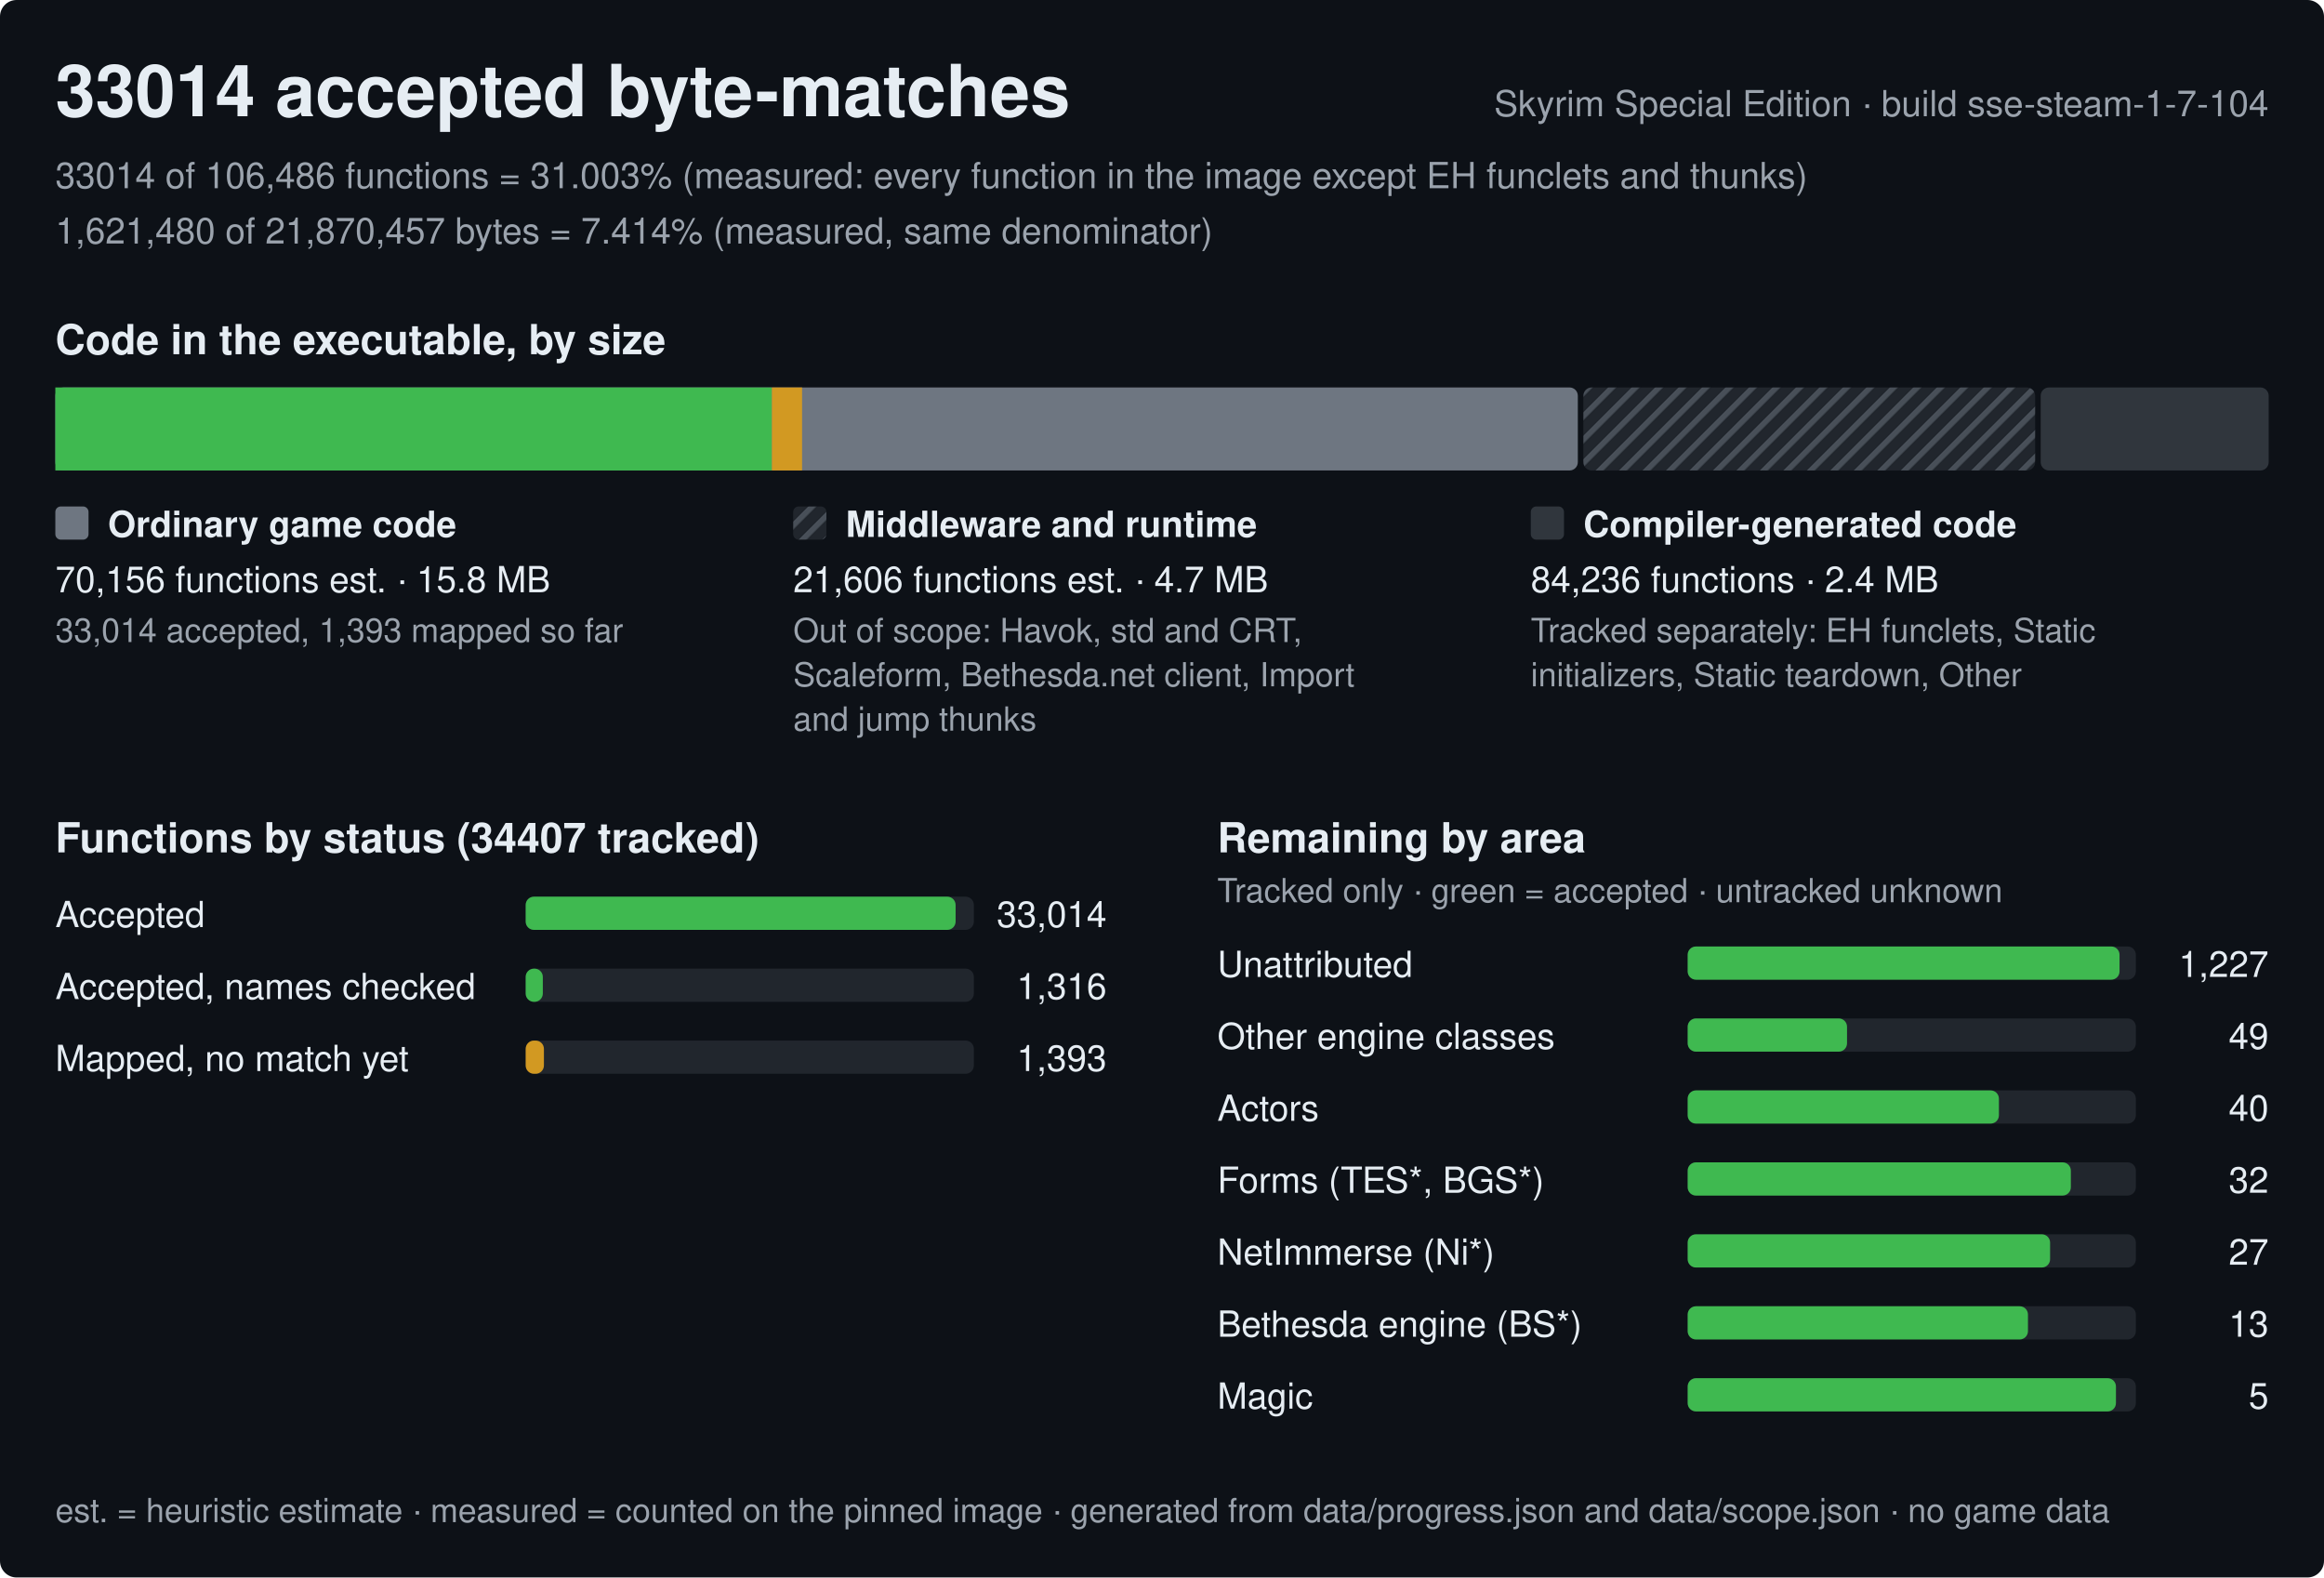
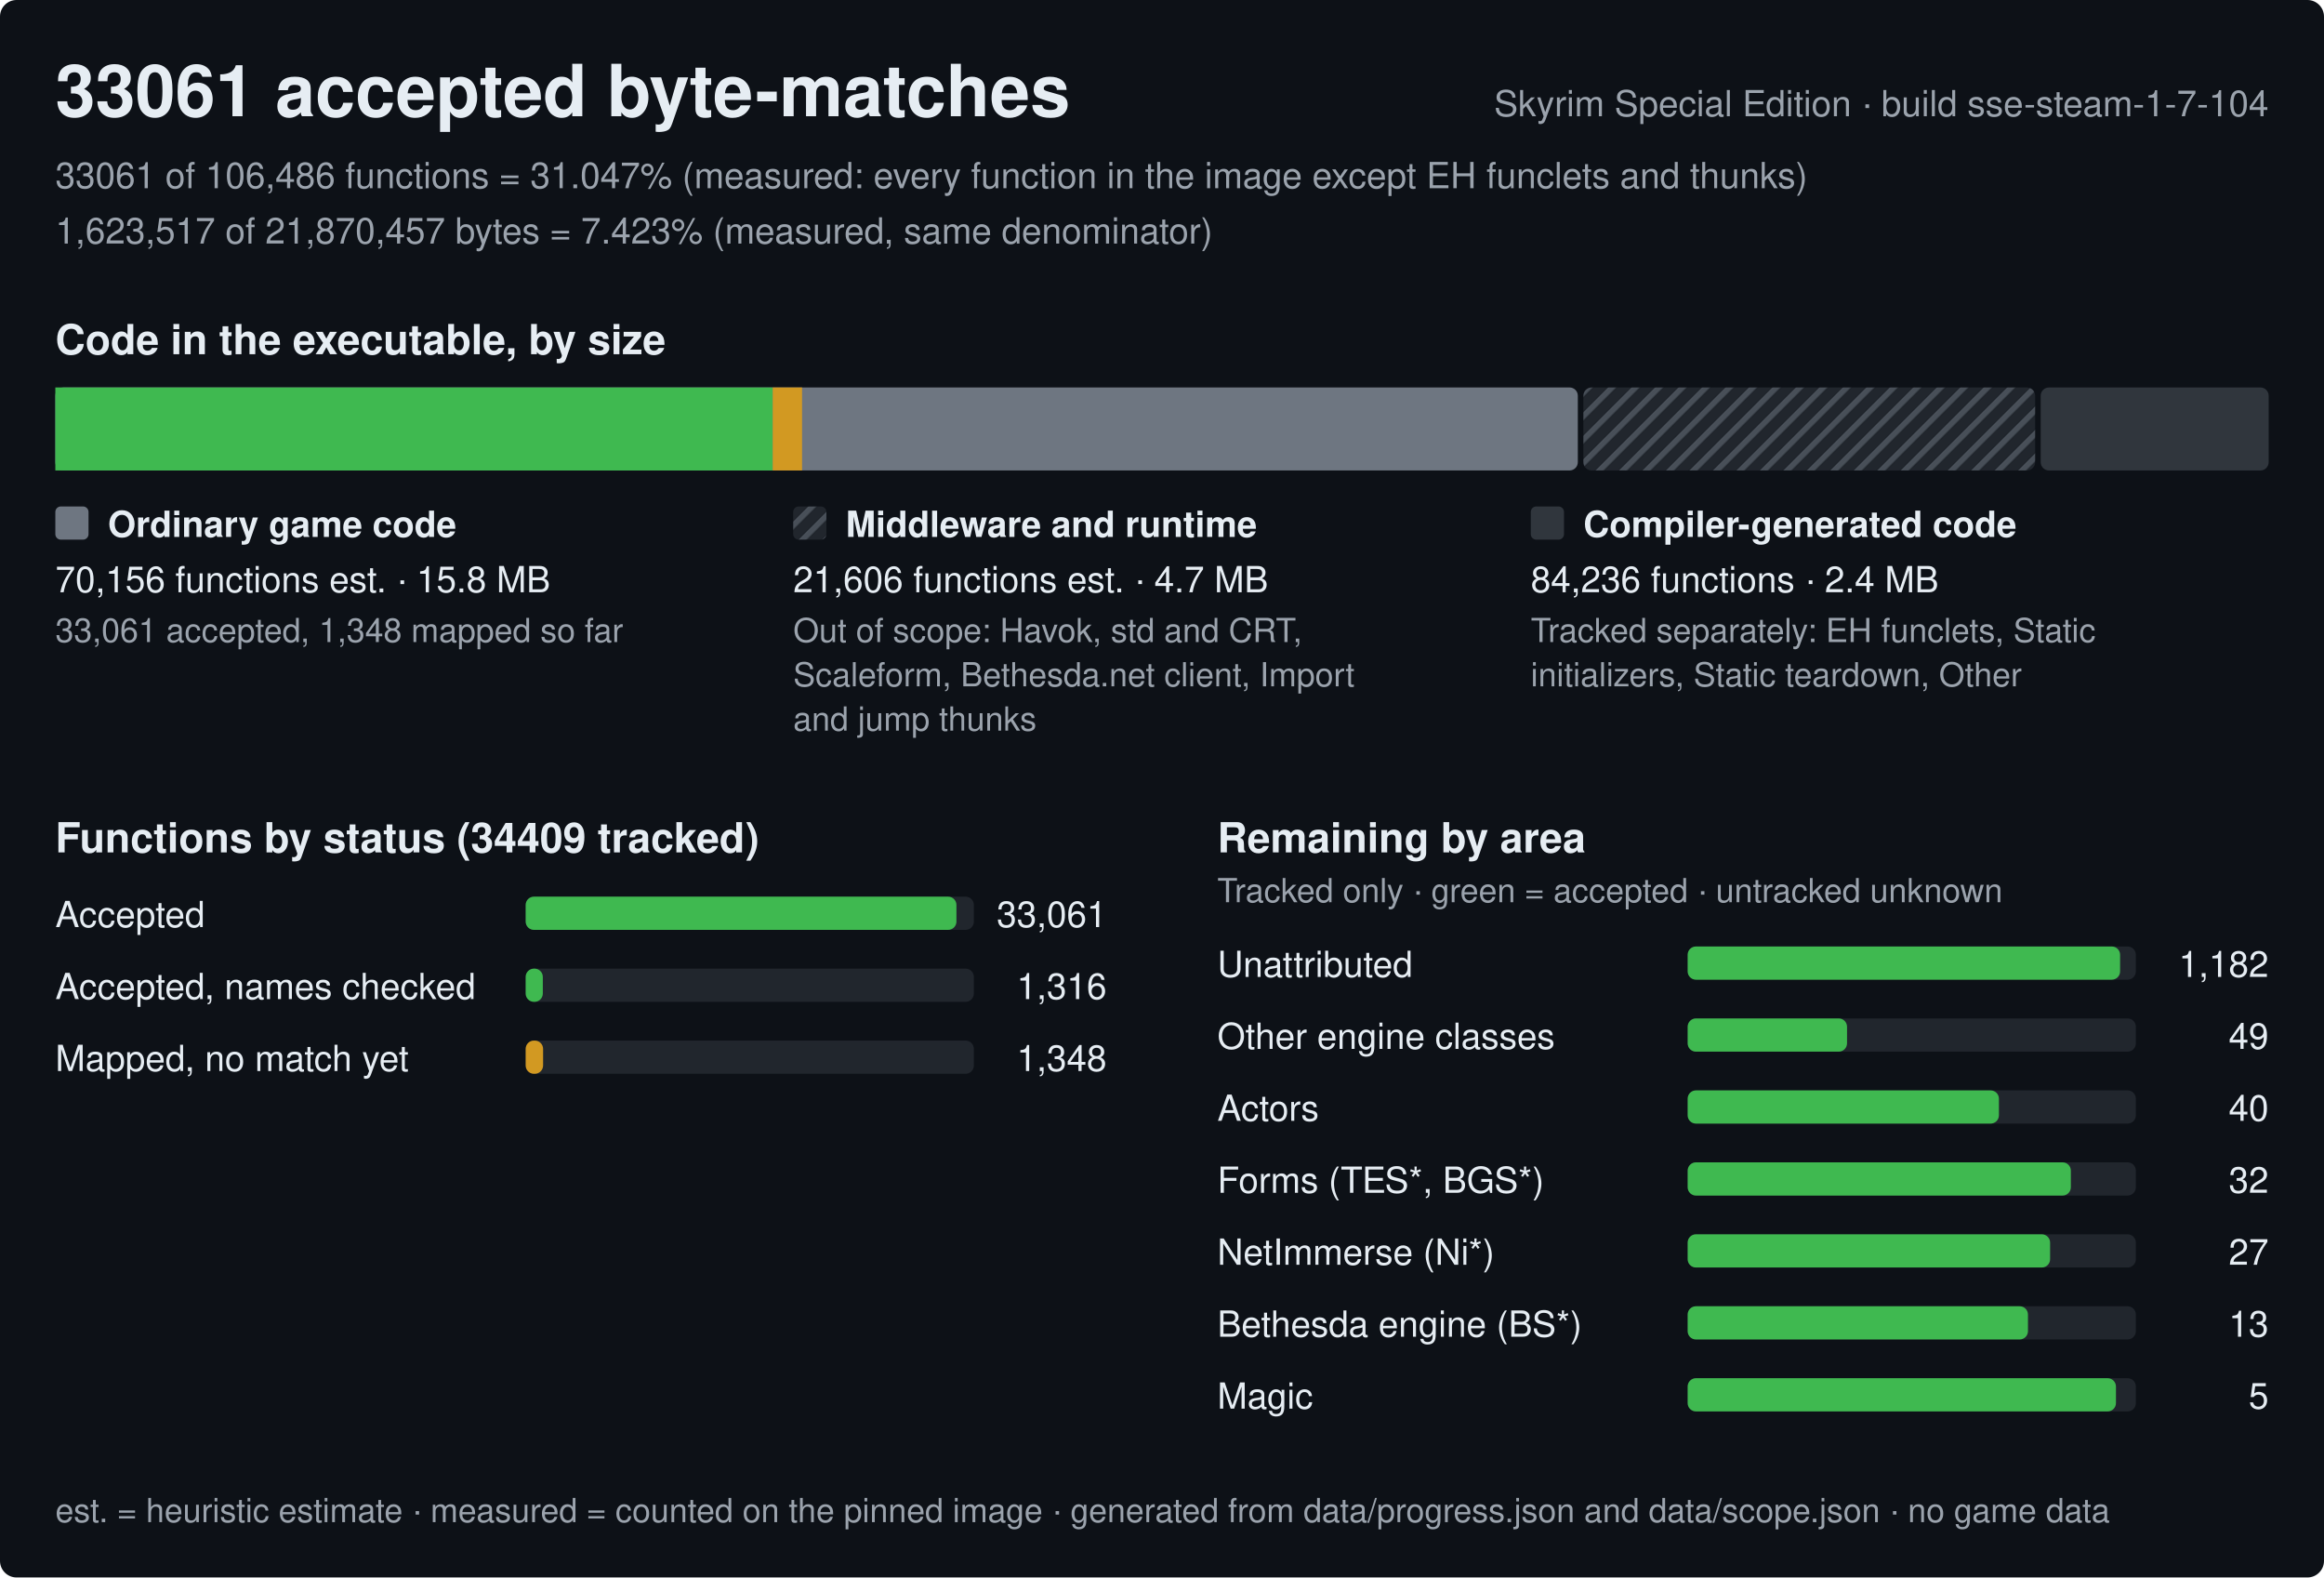
<svg xmlns="http://www.w3.org/2000/svg" width="840" height="570" viewBox="0 0 840 570" role="img" aria-label="Progress of the Skyrim Special Edition byte-matching reconstruction, build sse-steam-1-7-104">
  <style>text{font-family:-apple-system,BlinkMacSystemFont,'Segoe UI',Helvetica,Arial,sans-serif;fill:#e6edf3;white-space:pre}.h{font-size:26px;font-weight:600}.st{font-size:15px;font-weight:600}.lb{font-size:13px;font-weight:600}.bl{font-size:12px;font-weight:600;stroke:#0d1117;stroke-width:3px;paint-order:stroke;stroke-linejoin:round}.rl{font-size:13px}.fn{font-size:12px;fill:#9ba3ad}.mu{fill:#9ba3ad}</style>
  <defs>
    <pattern id="hx" width="6" height="6" patternUnits="userSpaceOnUse" patternTransform="rotate(45)">
      <rect width="6" height="6" fill="#21262d" />
      <rect width="2" height="6" fill="#484f58" />
    </pattern>
  </defs>
  <rect width="840" height="570" rx="6" fill="#0d1117" />
-   <text x="20" y="42" class="h">33014 accepted byte-matches</text>
+   <text x="20" y="42" class="h">33061 accepted byte-matches</text>
  <text x="820" y="42" class="rl mu" text-anchor="end">Skyrim Special Edition · build sse-steam-1-7-104</text>
-   <text x="20" y="68" class="rl mu">33014 of 106,486 functions = 31.003% (measured: every function in the image except EH funclets and thunks)</text>
-   <text x="20" y="88" class="rl mu">1,621,480 of 21,870,457 bytes = 7.414% (measured, same denominator)</text>
+   <text x="20" y="68" class="rl mu">33061 of 106,486 functions = 31.047% (measured: every function in the image except EH funclets and thunks)</text>
+   <text x="20" y="88" class="rl mu">1,623,517 of 21,870,457 bytes = 7.423% (measured, same denominator)</text>
  <text x="20" y="128" class="st">Code in the executable, by size</text>
  <rect x="20" y="140" width="550.3" height="30" rx="3" fill="#6e7681" />
-   <rect x="20" y="140" width="259" height="30" fill="#3fb950" />
-   <rect x="279" y="140" width="10.9" height="30" fill="#d29922" />
+   <rect x="20" y="140" width="259.3" height="30" fill="#3fb950" />
+   <rect x="279.3" y="140" width="10.6" height="30" fill="#d29922" />
  <rect x="572.3" y="140" width="163.3" height="30" rx="3" fill="url(#hx)" />
  <rect x="737.6" y="140" width="82.4" height="30" rx="3" fill="#30363d" />
  <rect x="20" y="183" width="12" height="12" rx="2" fill="#6e7681" />
  <text x="39" y="194" class="lb">Ordinary game code</text>
  <text x="20" y="214" class="rl">70,156 functions est. · 15.8 MB</text>
-   <text x="20" y="232" class="fn">33,014 accepted, 1,393 mapped so far</text>
+   <text x="20" y="232" class="fn">33,061 accepted, 1,348 mapped so far</text>
  <rect x="286.7" y="183" width="12" height="12" rx="2" fill="url(#hx)" />
  <text x="305.7" y="194" class="lb">Middleware and runtime</text>
  <text x="286.7" y="214" class="rl">21,606 functions est. · 4.7 MB</text>
  <text x="286.7" y="232" class="fn">Out of scope: Havok, std and CRT,</text>
  <text x="286.7" y="248" class="fn">Scaleform, Bethesda.net client, Import</text>
  <text x="286.7" y="264" class="fn">and jump thunks</text>
  <rect x="553.3" y="183" width="12" height="12" rx="2" fill="#30363d" />
  <text x="572.3" y="194" class="lb">Compiler-generated code</text>
  <text x="553.3" y="214" class="rl">84,236 functions · 2.4 MB</text>
  <text x="553.3" y="232" class="fn">Tracked separately: EH funclets, Static</text>
  <text x="553.3" y="248" class="fn">initializers, Static teardown, Other</text>
-   <text x="20" y="308" class="st">Functions by status (34407 tracked)</text>
+   <text x="20" y="308" class="st">Functions by status (34409 tracked)</text>
  <text x="20" y="335" class="rl">Accepted</text>
  <rect x="190" y="324" width="162.0" height="12" rx="3" fill="#21262d" />
-   <rect x="190" y="324" width="155.4" height="12" rx="3" fill="#3fb950" />
-   <text x="400.0" y="335" class="rl" text-anchor="end">33,014</text>
+   <rect x="190" y="324" width="155.7" height="12" rx="3" fill="#3fb950" />
+   <text x="400.0" y="335" class="rl" text-anchor="end">33,061</text>
  <text x="20" y="361" class="rl">Accepted, names checked</text>
  <rect x="190" y="350" width="162.0" height="12" rx="3" fill="#21262d" />
  <rect x="190" y="350" width="6.2" height="12" rx="3" fill="#3fb950" />
  <text x="400.0" y="361" class="rl" text-anchor="end">1,316</text>
  <text x="20" y="387" class="rl">Mapped, no match yet</text>
  <rect x="190" y="376" width="162.0" height="12" rx="3" fill="#21262d" />
-   <rect x="190" y="376" width="6.6" height="12" rx="3" fill="#d29922" />
-   <text x="400.0" y="387" class="rl" text-anchor="end">1,393</text>
+   <rect x="190" y="376" width="6.3" height="12" rx="3" fill="#d29922" />
+   <text x="400.0" y="387" class="rl" text-anchor="end">1,348</text>
  <text x="440.0" y="308" class="st">Remaining by area</text>
  <text x="440.0" y="326" class="fn">Tracked only · green = accepted · untracked unknown</text>
  <text x="440.0" y="353" class="rl">Unattributed</text>
  <rect x="610.0" y="342" width="162.0" height="12" rx="3" fill="#21262d" />
-   <rect x="610.0" y="342" width="156.1" height="12" rx="3" fill="#3fb950" />
-   <text x="820.0" y="353" class="rl" text-anchor="end">1,227</text>
+   <rect x="610.0" y="342" width="156.3" height="12" rx="3" fill="#3fb950" />
+   <text x="820.0" y="353" class="rl" text-anchor="end">1,182</text>
  <text x="440.0" y="379" class="rl">Other engine classes</text>
  <rect x="610.0" y="368" width="162.0" height="12" rx="3" fill="#21262d" />
  <rect x="610.0" y="368" width="57.6" height="12" rx="3" fill="#3fb950" />
  <text x="820.0" y="379" class="rl" text-anchor="end">49</text>
  <text x="440.0" y="405" class="rl">Actors</text>
  <rect x="610.0" y="394" width="162.0" height="12" rx="3" fill="#21262d" />
  <rect x="610.0" y="394" width="112.5" height="12" rx="3" fill="#3fb950" />
  <text x="820.0" y="405" class="rl" text-anchor="end">40</text>
  <text x="440.0" y="431" class="rl">Forms (TES*, BGS*)</text>
  <rect x="610.0" y="420" width="162.0" height="12" rx="3" fill="#21262d" />
  <rect x="610.0" y="420" width="138.5" height="12" rx="3" fill="#3fb950" />
  <text x="820.0" y="431" class="rl" text-anchor="end">32</text>
  <text x="440.0" y="457" class="rl">NetImmerse (Ni*)</text>
  <rect x="610.0" y="446" width="162.0" height="12" rx="3" fill="#21262d" />
  <rect x="610.0" y="446" width="131" height="12" rx="3" fill="#3fb950" />
  <text x="820.0" y="457" class="rl" text-anchor="end">27</text>
  <text x="440.0" y="483" class="rl">Bethesda engine (BS*)</text>
  <rect x="610.0" y="472" width="162.0" height="12" rx="3" fill="#21262d" />
  <rect x="610.0" y="472" width="123" height="12" rx="3" fill="#3fb950" />
  <text x="820.0" y="483" class="rl" text-anchor="end">13</text>
  <text x="440.0" y="509" class="rl">Magic</text>
  <rect x="610.0" y="498" width="162.0" height="12" rx="3" fill="#21262d" />
  <rect x="610.0" y="498" width="154.8" height="12" rx="3" fill="#3fb950" />
  <text x="820.0" y="509" class="rl" text-anchor="end">5</text>
  <text x="20" y="550" class="fn">est. = heuristic estimate · measured = counted on the pinned image · generated from data/progress.json and data/scope.json · no game data</text>
</svg>
